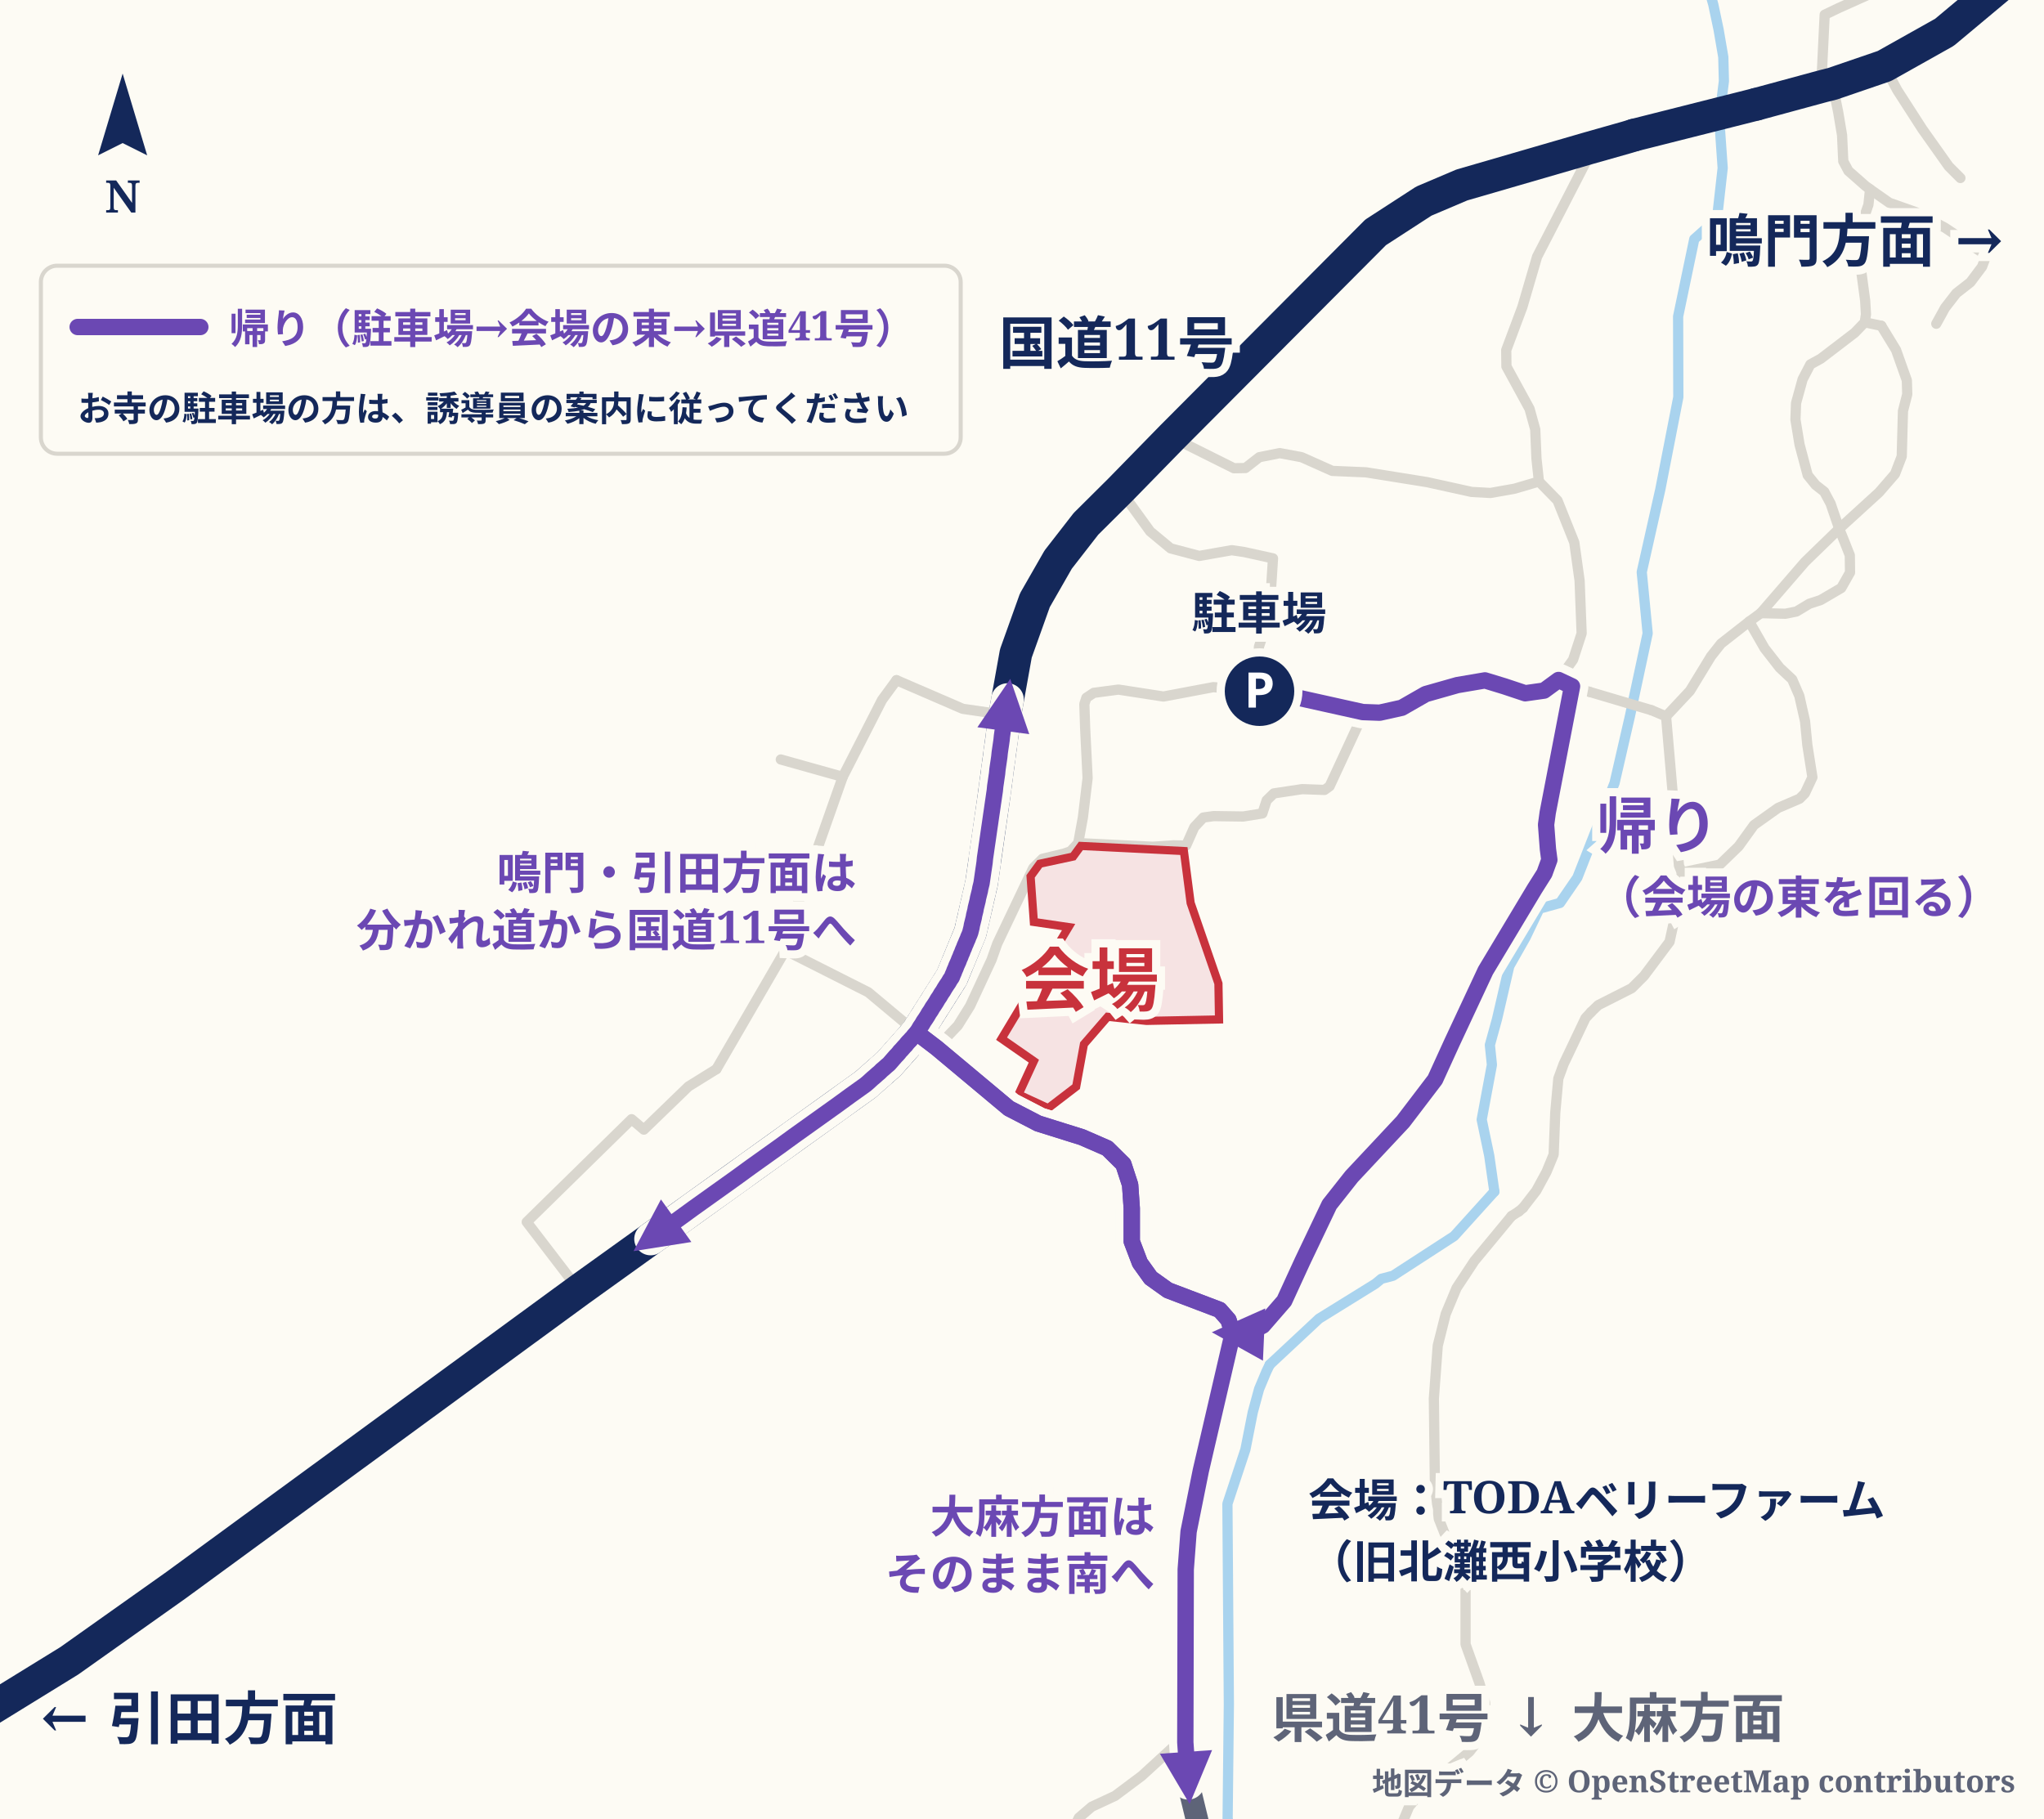
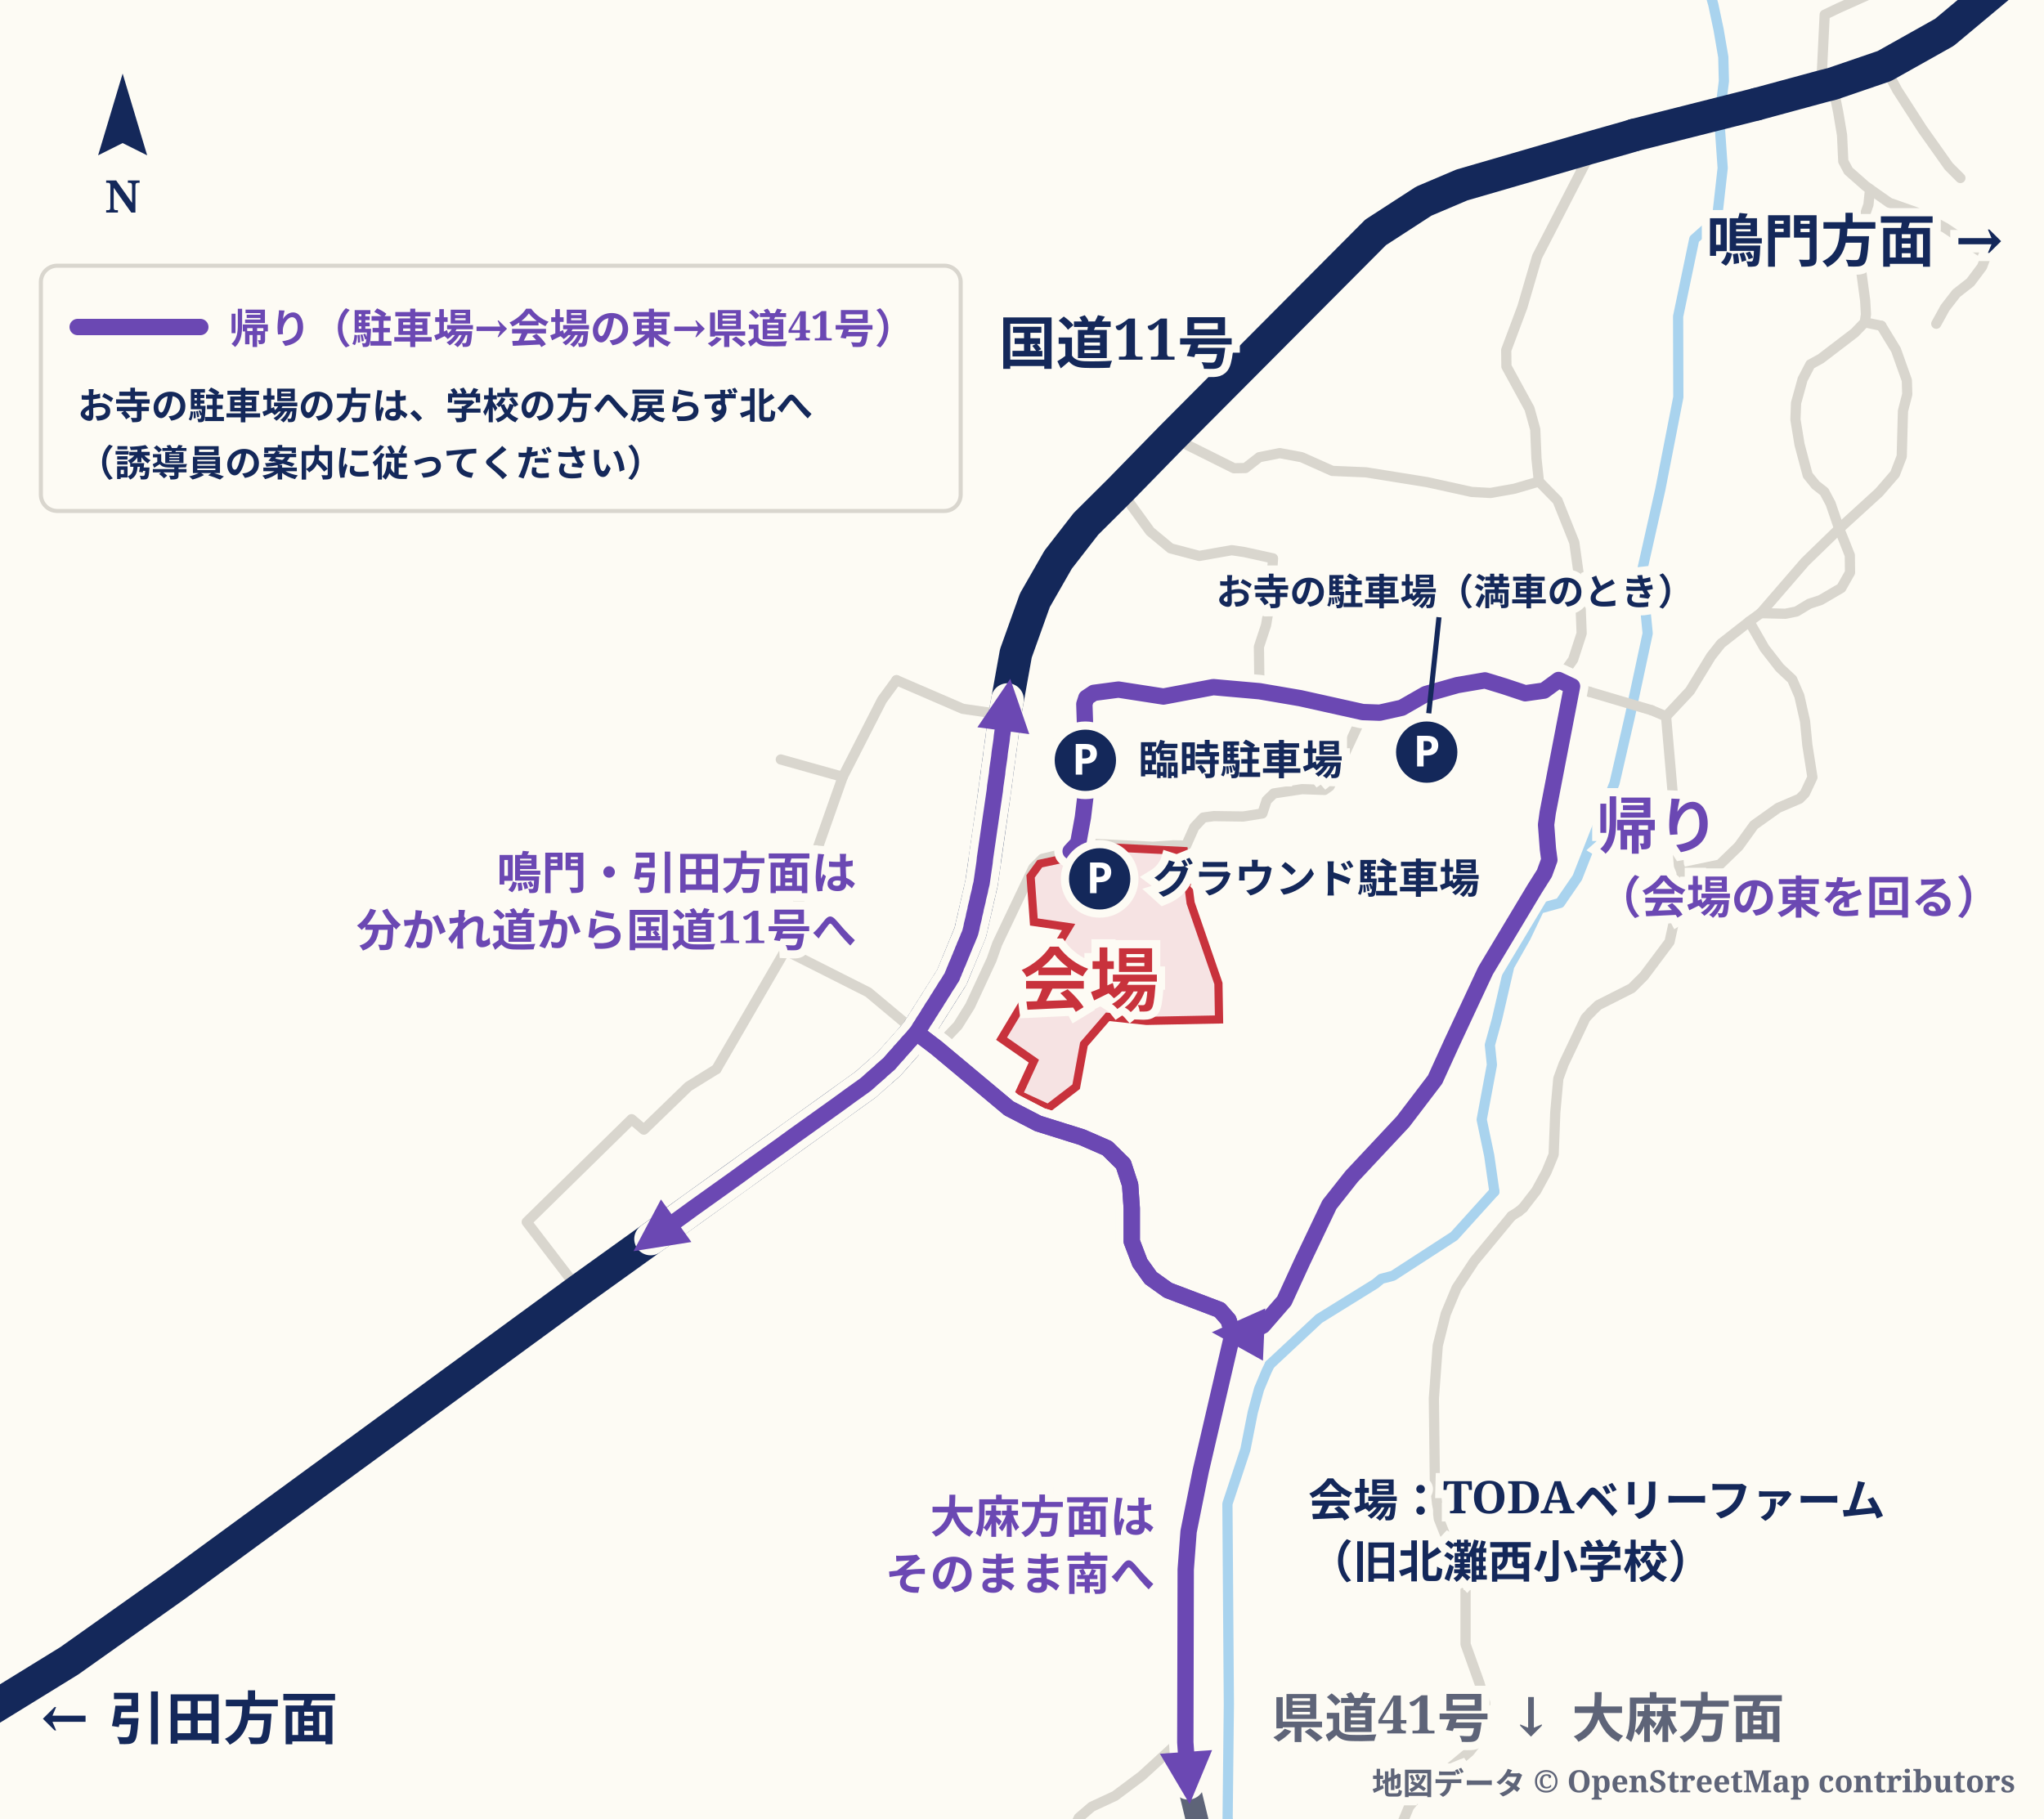
<svg xmlns="http://www.w3.org/2000/svg" viewBox="0 0 1000 890" role="img" aria-labelledby="t d">
  <rect width="1000" height="890" fill="#FDFBF4" />
  <defs>
    <marker id="ahr" viewBox="0 0 10 10" refX="5" refY="5" markerWidth="3" markerHeight="3" orient="auto">
      <path d="M0,0 L10,5 L0,10Z" fill="#C8323C" />
    </marker>
    <marker id="ah" viewBox="0 0 10 10" refX="6" refY="5" markerWidth="3.2" markerHeight="3.2" orient="auto">
      <path d="M0,0 L10,5 L0,10Z" fill="#6B48B3" />
    </marker>
  </defs>
  <g fill="none" stroke-linecap="round" stroke-linejoin="round">
    <path d="M26.6,2291.3 L22.6,2264.9 L26.1,2249.5 L32.2,2231.3 L39.6,2218.4 L55.9,2199.3 L68.2,2183.9 L75.9,2172.2 L85.4,2148.0 L91.7,2142.8 L90.9,2137.3 L77.6,2111.0 L76.6,2101.8 L73.9,2096.4 L68.8,2091.7 L55.1,2067.1 L46.7,2052.5 L40.6,2029.5 L41.8,2012.6 L46.5,1997.5 L55.9,1983.7 L65.8,1975.5 L79.0,1966.6 L91.8,1964.9 L100.9,1967.5 L131.5,1966.4 L139.1,1964.6 L149.6,1963.9 L164.4,1957.9 L171.3,1951.3 L186.9,1943.4 L203.3,1932.5 L213.4,1921.6 L217.4,1910.3 L215.6,1907.6 L216.8,1902.6 L215.8,1891.6 L219.6,1880.3 L226.2,1859.9 L228.6,1849.9 L231.7,1839.9 L236.8,1831.3 L251.4,1809.7 L280.6,1786.3 L288.9,1776.8 L304.3,1773.0 L310.9,1769.2 L316.5,1765.5 L314.5,1755.8 L336.2,1731.2 L348.5,1721.5 L351.2,1719.7 L353.9,1714.8 L358.2,1711.5 L364.7,1704.6 L364.9,1700.6 L363.1,1695.4 L358.9,1692.1 L350.7,1691.4 L348.4,1687.9 L350.3,1679.2 L362.5,1661.6 L373.1,1639.7 L387.1,1622.2 L395.4,1613.9 L401.7,1609.5 L410.4,1605.1 L421.6,1601.2 L436.1,1598.3 L441.4,1595.9 L454.5,1592.0 L466.7,1583.9 L473.4,1577.9 L481.1,1566.7 L482.6,1562.3 L488.4,1550.1 L494.2,1530.6 L495.6,1522.9 L495.2,1510.1 L490.4,1477.5 L488.9,1457.5 L475.6,1416.9 L467.5,1386.9 L466.2,1359.2 L474.7,1333.1 L485.1,1310.0 L497.2,1283.9 L520.2,1248.0 L541.5,1216.4 L558.0,1197.2 L582.6,1179.4 L596.9,1170.2 L617.2,1151.7 L623.5,1142.9 L625.9,1138.5 L628.9,1129.8 L625.0,1115.0 L632.1,1087.0 L630.7,1063.5 L620.1,1022.6 L615.3,996.4 L607.0,971.3 L607.0,953.8 L609.7,932.1 L600.6,889.7 L601.2,833.9 L600.5,735.8 L609.3,709.2 L612.9,691.0 L616.0,679.6 L619.6,671.0 L621.2,667.7" stroke="#A9D3EE" stroke-width="5" />
    <path d="M621.2,667.7 L645.3,645.2 L672.9,628.1 L675.8,625.7 L681.5,624.2 L711.4,604.8 L731.1,583.0" stroke="#A9D3EE" stroke-width="5" />
    <path d="M731.1,583.0 L728.6,565.5 L724.9,547.8 L729.9,521.0 L728.9,511.3 L732.4,498.6 L738.4,472.7 L746.4,458.6 L753.1,444.6 L763.2,441.8 L771.7,429.4 L789.9,383.1 L797.4,350.5 L806.1,309.9 L803.2,279.9 L812.3,239.4 L821.1,194.3 L821.0,154.8 L828.9,117.0 L840.0,107.1 L842.8,82.2 L841.1,58.0 L843.4,39.7 L843.1,27.9 L840.8,14.5 L838.2,2.2 L829.7,-27.9" stroke="#A9D3EE" stroke-width="5" />
    <path d="M896.5,41.0 L899.3,54.8 L901.2,66.1 L901.8,78.9 L904.3,83.6 L912.7,91.0 L914.9,92.6 L924.3,99.2 L937.3,103.8 L951.5,111.4 L971.8,124.9 L969.7,130.5 L964.0,138.1 L957.1,143.5 L951.6,150.6 L947.3,158.4" stroke="#D9D6CE" stroke-width="5" />
    <path d="M616.2,338.2 L636.1,341.6 L666.7,348.4 L675.0,348.7 L685.8,346.3 L697.5,339.6 L713.0,335.2 L726.5,332.9 L736.0,335.8 L746.2,339.2 L755.4,337.9 L762.5,332.7" stroke="#D9D6CE" stroke-width="5" />
    <path d="M752.9,235.6 L741.0,239.1 L729.2,241.2 L720.0,240.7 L698.2,235.9 L668.3,231.1 L651.8,230.4 L636.8,223.7 L626.1,221.7 L616.1,223.7 L609.3,229.0 L603.7,229.1 L573.2,213.9" stroke="#D9D6CE" stroke-width="5" />
    <path d="M616.2,338.2 L615.9,316.5 L619.4,305.9 L621.5,293.4 L622.8,273.2 L608.7,270.1 L602.6,269.2 L586.7,272.0 L572.7,268.3 L562.7,260.0 L548.0,239.7" stroke="#D9D6CE" stroke-width="5" />
    <path d="M815.1,350.5 L808.0,347.5" stroke="#D9D6CE" stroke-width="5" />
    <path d="M283.9,1230.6 L270.9,1233.2" stroke="#D9D6CE" stroke-width="5" />
    <path d="M777.6,338.5 L769.1,335.8" stroke="#D9D6CE" stroke-width="5" />
    <path d="M899.8,258.7 L883.1,274.9 L861.4,300.0" stroke="#D9D6CE" stroke-width="5" />
    <path d="M491.6,349.8 L471.0,346.8 L438.6,332.8" stroke="#D9D6CE" stroke-width="5" />
    <path d="M808.0,347.5 L777.6,338.5" stroke="#D9D6CE" stroke-width="5" />
    <path d="M616.2,338.2 L593.6,336.2 L569.2,340.8 L547.2,337.4 L535.1,339.0 L531.5,341.4 L530.5,344.5 L530.9,356.4 L531.4,366.5 L532.1,380.7 L529.8,399.9 L527.5,412.5 L523.8,416.5 L520.7,417.6 L510.0,420.2 L505.5,424.7 L501.8,432.5 L487.9,461.7 L485.1,469.6 L474.6,492.2 L468.6,501.8 L458.2,512.7" stroke="#D9D6CE" stroke-width="5" />
    <path d="M270.9,1233.2 L254.9,1244.3 L250.5,1248.5 L221.3,1281.3" stroke="#D9D6CE" stroke-width="5" />
    <path d="M438.6,332.8 L431.5,342.5 L412.3,380.1" stroke="#D9D6CE" stroke-width="5" />
    <path d="M384.2,465.0 L424.8,485.5 L448.5,505.3" stroke="#D9D6CE" stroke-width="5" />
    <path d="M382.0,371.6 L412.3,380.1 L390.1,443.1 L384.2,465.0" stroke="#D9D6CE" stroke-width="5" />
    <path d="M384.2,465.0 L350.5,523.1" stroke="#D9D6CE" stroke-width="5" />
    <path d="M579.9,852.5 L574.2,854.6 L558.6,868.9 L545.5,878.7 L534.1,884.0 L527.8,889.4 L525.4,894.5 L522.8,903.2 L507.3,950.8 L501.3,958.1 L490.8,965.5 L486.4,969.8 L473.5,990.5 L462.9,1000.1 L457.4,1007.7 L445.5,1040.1 L442.9,1049.3 L443.4,1087.8 L442.5,1092.9 L441.5,1096.1 L438.3,1099.7 L425.6,1106.9 L420.6,1111.5 L411.2,1123.7 L403.2,1133.9 L396.0,1138.2 L389.7,1141.1 L369.1,1165.7 L347.3,1180.6 L336.8,1189.1 L330.1,1200.7 L320.2,1209.9 L299.0,1223.5 L283.9,1230.6" stroke="#D9D6CE" stroke-width="5" />
    <path d="M1306.7,-297.8 L1328.7,-272.4 L1349.6,-292.9 L1353.1,-296.2 L1359.8,-296.6 L1362.9,-293.9 L1362.6,-286.5 L1358.2,-274.8 L1358.9,-269.8 L1362.1,-266.1 L1365.4,-266.6 L1373.7,-273.3 L1385.3,-277.8 L1398.4,-275.7 L1404.8,-272.6 L1397.8,-261.0 L1397.6,-256.9 L1400.2,-254.5 L1408.4,-252.6 L1409.4,-249.5 L1405.7,-239.7 L1407.6,-234.3 L1412.9,-226.6 L1409.6,-209.5 L1405.7,-198.3 L1405.2,-192.9 L1410.4,-190.9 L1420.2,-198.8 L1436.2,-210.1 L1447.4,-213.4 L1462.4,-214.4" stroke="#D9D6CE" stroke-width="5" />
    <path d="M739.5,595.0 L721.3,617.0 L712.6,630.2 L707.3,642.9 L703.4,658.4 L701.5,684.2 L702.0,726.1 L703.9,743.1 L706.8,750.4 L715.1,763.5 L717.0,767.9 L717.0,804.5 L723.8,823.5 L726.6,833.1 L726.2,844.4 L724.2,850.3 L718.9,857.1 L696.1,876.0 L689.4,883.9 L686.0,892.1 L684.1,900.9 L684.1,923.3 L689.9,960.8 L690.9,976.3 L690.9,1032.4 L640.4,1034.3 L642.9,1082.5 L645.3,1104.9 L649.6,1127.8 L648.7,1142.4 L646.8,1147.9 L643.4,1153.2 L633.7,1162.9 L611.6,1171.9 L603.2,1178.7 L596.9,1186.3 L593.2,1187.8 L589.4,1187.5" stroke="#D9D6CE" stroke-width="5" />
    <path d="M-353.1,1267.9 L-361.4,1260.2 L-371.3,1254.5 L-383.9,1250.8 L-401.0,1246.4 L-410.8,1247.6 L-418.9,1252.6 L-423.8,1261.7 L-425.4,1270.0 L-424.7,1281.5 L-419.2,1335.8 L-418.4,1351.8 L-421.3,1360.7 L-425.9,1365.7 L-436.9,1371.7 L-468.5,1382.9 L-475.9,1390.2 L-480.0,1396.9 L-480.6,1405.6 L-479.0,1413.2 L-473.4,1420.4 L-466.7,1429.5 L-464.1,1439.3 L-464.0,1449.3 L-466.7,1460.8 L-467.4,1471.5 L-462.5,1486.0 L-455.0,1493.9 L-444.9,1499.9 L-433.3,1502.3 L-419.0,1501.1 L-405.7,1501.0 L-396.2,1503.4 L-384.2,1511.5 L-367.7,1531.4 L-359.0,1550.2 L-357.9,1561.4 L-359.2,1569.6 L-366.4,1581.3 L-375.1,1587.6 L-383.4,1590.3 L-394.4,1590.2 L-405.6,1590.8 L-412.9,1595.3 L-415.3,1600.8 L-415.3,1606.5 L-412.3,1612.4 L-402.2,1617.6 L-404.6,1624.3 L-406.8,1638.0 L-427.6,1705.9 L-432.5,1722.1 L-437.3,1734.2 L-451.4,1756.1 L-455.2,1767.4 L-456.0,1777.4 L-451.9,1795.4 L-451.8,1804.3 L-453.7,1813.9 L-455.7,1824.2 L-455.8,1837.2" stroke="#D9D6CE" stroke-width="5" />
    <path d="M350.5,523.1 L336.8,531.6 L315.0,552.7 L309.0,547.6 L257.7,597.9 L283.3,631.3" stroke="#D9D6CE" stroke-width="5" />
    <path d="M628.3,636.5 L617.8,648.6 L609.9,652.6 L603.1,652.3" stroke="#D9D6CE" stroke-width="5" />
    <path d="M757.3,415.4 L758.0,420.7 L755.6,427.3 L750.8,434.9 L726.8,474.9 L710.4,510.0" stroke="#D9D6CE" stroke-width="5" />
    <path d="M769.1,335.8 L757.2,397.6 L756.4,403.5 L757.3,415.4" stroke="#D9D6CE" stroke-width="5" />
    <path d="M861.4,300.0 L873.5,300.3 L878.9,299.2 L885.2,295.4 L890.7,293.6 L900.8,287.7 L905.1,280.1 L905.0,271.7 L902.4,265.1 L899.8,258.7" stroke="#D9D6CE" stroke-width="5" />
    <path d="M752.9,235.6 L762.0,244.9 L770.2,265.4 L772.8,284.1 L773.8,309.9 L769.6,322.8 L762.5,332.7 L769.1,335.8" stroke="#D9D6CE" stroke-width="5" />
    <path d="M-389.9,982.8 L-387.4,1003.2 L-376.8,1051.5 L-366.7,1074.8 L-354.5,1091.3 L-343.5,1102.0 L-332.0,1106.0 L-321.6,1105.5 L-313.1,1102.6 L-302.4,1095.1 L-292.2,1093.8 L-282.8,1098.0 L-277.7,1106.7 L-279.6,1116.7 L-288.3,1124.2 L-296.7,1125.4 L-305.4,1123.7 L-313.1,1125.5 L-320.0,1133.4 L-320.9,1140.7 L-317.7,1148.1 L-309.6,1152.3 L-300.7,1152.1 L-285.2,1147.2 L-261.0,1135.7 L-242.7,1121.0 L-234.7,1117.2 L-224.5,1117.1 L-215.9,1120.5 L-209.6,1127.5 L-205.5,1138.9 L-197.6,1165.2 L-190.7,1172.4 L-181.5,1175.1 L-172.3,1175.1 L-163.3,1170.9 L-154.8,1167.9 L-144.9,1169.0 L-137.1,1174.7 L-133.3,1185.8 L-136.0,1195.2 L-142.5,1201.9 L-153.4,1205.7 L-165.8,1207.0 L-182.9,1205.3 L-201.1,1201.2 L-219.1,1195.6 L-228.1,1197.7 L-234.9,1204.6 L-236.8,1213.1 L-236.7,1225.5 L-242.8,1236.1 L-249.2,1241.4 L-263.1,1246.8 L-272.5,1252.0 L-280.1,1260.4 L-297.3,1282.1 L-308.6,1296.0 L-315.5,1299.7 L-323.1,1300.4 L-329.3,1298.3 L-335.8,1293.3 L-353.1,1267.9" stroke="#D9D6CE" stroke-width="5" />
    <path d="M920.4,159.4 L927.6,171.2 L932.9,186.1 L933.1,192.9 L931.0,201.1 L930.4,223.3 L927.1,231.9 L919.3,240.9 L899.8,258.7" stroke="#D9D6CE" stroke-width="5" />
    <path d="M778.4,495.2 L775.7,498.1 L765.0,520.6 L762.4,527.7 L760.9,544.3 L760.1,564.9 L756.6,573.4 L751.6,582.6 L745.1,591.0" stroke="#D9D6CE" stroke-width="5" />
    <path d="M815.1,350.5 L821.4,423.5 L822.8,426.9 L820.6,443.5 L816.8,460.8 L804.3,477.5 L798.3,483.5 L781.9,491.8 L778.4,495.2" stroke="#D9D6CE" stroke-width="5" />
    <path d="M710.4,510.0 L702.1,528.2 L686.4,548.8 L661.3,575.6 L650.4,589.4 L637.2,617.1 L628.3,636.5" stroke="#D9D6CE" stroke-width="5" />
    <path d="M861.4,300.0 L855.8,304.1 L842.0,314.9 L837.1,321.1 L826.8,338.0 L815.1,350.5" stroke="#D9D6CE" stroke-width="5" />
    <path d="M777.2,72.5 L775.8,79.4 L752.0,125.6 L744.8,150.2 L736.9,171.3 L737.0,179.3 L748.3,200.0 L751.1,210.1 L751.7,224.4 L752.9,235.6" stroke="#D9D6CE" stroke-width="5" />
    <path d="M1053.4,-86.2 L1042.3,-80.4 L1023.6,-65.3 L1006.2,-51.8 L988.6,-38.9 L952.4,-15.1 L940.5,-8.4 L923.5,-4.5 L914.3,-2.7 L899.6,3.9 L892.7,7.2 L891.3,36.0 L892.1,42.1" stroke="#D9D6CE" stroke-width="5" />
    <path d="M914.9,92.6 L914.1,100.2 L912.1,105.9 L909.9,114.0 L909.6,125.4 L912.5,147.0 L912.9,153.8 L912.3,157.7 L907.4,162.8 L890.8,175.5 L885.7,178.3 L881.9,185.6 L878.7,197.2 L878.4,205.3 L880.4,217.5 L884.4,232.5 L888.3,237.3 L892.5,240.6 L895.6,246.4 L899.8,258.7" stroke="#D9D6CE" stroke-width="5" />
    <path d="M921.9,32.3 L928.2,44.1 L940.5,63.2 L953.4,81.4 L959.1,87.1" stroke="#D9D6CE" stroke-width="5" />
    <path d="M586.2,1139.6 L579.5,1148.4 L569.9,1176.1 L562.9,1186.3 L552.5,1194.4 L533.3,1206.6 L526.7,1214.3 L514.0,1234.6 L501.5,1253.6 L494.2,1267.6 L472.4,1310.3 L459.1,1342.3 L448.4,1365.7 L446.7,1375.2 L447.1,1385.7 L450.5,1396.8 L454.5,1409.2" stroke="#D9D6CE" stroke-width="5" />
    <path d="M527.5,412.5 L564.0,414.3 L574.1,413.6 L580.3,413.7 L584.3,404.7 L588.7,400.0 L593.8,399.3 L608.2,399.5 L617.6,398.0 L619.7,391.6 L623.2,388.2 L637.1,386.1 L648.0,386.5 L650.5,384.7 L665.8,351.7 L666.7,348.4" stroke="#D9D6CE" stroke-width="5" />
    <path d="M855.8,304.1 L863.3,317.2 L870.7,326.7 L876.8,332.4 L880.3,340.5 L883.1,352.9 L884.2,364.4 L886.7,380.3 L883.0,388.2 L880.4,390.8 L869.9,395.3 L858.1,403.7 L850.6,414.1 L841.4,423.0 L822.8,426.9" stroke="#D9D6CE" stroke-width="5" />
    <path d="M912.3,157.7 L920.4,159.4" stroke="#D9D6CE" stroke-width="5" />
    <path d="M743.1,592.7 L739.5,595.0" stroke="#D9D6CE" stroke-width="5" />
    <path d="M745.1,591.0 L743.1,592.7" stroke="#D9D6CE" stroke-width="5" />
    <path d="M590.1,1183.4 L590.6,1173.3 L588.8,1162.1" stroke="#5E6478" stroke-width="11" />
    <path d="M382.9,1597.7 L438.0,1560.9 L449.0,1551.0 L457.1,1540.2 L463.1,1529.0 L465.9,1515.8 L469.3,1485.1 L470.3,1464.5 L469.7,1451.2 L466.7,1439.6 L454.5,1409.2 L453.6,1398.4 L455.0,1391.0 L457.5,1385.7 L461.0,1381.0" stroke="#5E6478" stroke-width="11" />
    <path d="M483.2,1361.2 L487.1,1356.5 L490.6,1349.8 L492.5,1342.3 L497.1,1317.4 L498.6,1311.7 L501.7,1305.9 L533.9,1251.7 L542.7,1237.7 L550.0,1227.2 L558.5,1219.0 L577.7,1203.9 L581.7,1200.7 L584.9,1197.0 L587.3,1192.3 L589.4,1187.5 L590.1,1183.4" stroke="#5E6478" stroke-width="11" />
    <path d="M60.3,2180.9 L75.5,2156.5 L80.0,2147.1 L81.0,2143.1 L81.3,2138.1 L80.4,2132.7 L78.7,2127.8 L53.7,2078.1 L42.1,2053.0 L38.5,2039.0 L36.2,2023.8 L35.5,2013.3 L36.4,2003.2 L38.6,1997.6 L41.5,1992.3 L54.2,1978.0 L69.2,1966.0 L91.4,1957.0 L146.5,1946.8 L153.0,1943.2 L159.2,1937.5 L184.5,1910.0 L188.6,1901.9 L193.6,1888.9 L221.3,1828.4 L223.9,1824.8 L309.9,1746.6 L319.9,1733.5 L336.5,1696.8 L363.5,1625.6 L371.7,1609.7 L382.9,1597.7" stroke="#5E6478" stroke-width="11" />
    <path d="M461.0,1381.0 L483.2,1361.2" stroke="#5E6478" stroke-width="11" />
    <path d="M588.8,1162.1 L586.2,1139.6 L587.4,1129.4 L597.5,1085.0 L600.0,1046.8 L598.7,954.6 L595.2,929.9 L581.3,872.5 L579.9,852.5 L580.1,767.9 L581.5,749.4 L587.5,719.5 L603.1,652.3 L601.0,645.8 L596.7,640.9 L571.4,631.3 L563.0,625.3 L557.7,617.9 L553.7,607.4 L553.7,591.2 L552.9,579.7 L549.6,569.6 L541.7,561.8 L529.3,556.4 L507.9,549.7 L493.6,542.3 L458.2,512.7 L448.5,505.3" stroke="#5E6478" stroke-width="11" />
    <path d="M859.3,51.0 L799.5,66.1" stroke="#14285A" stroke-width="16" />
    <path d="M799.5,66.1 L795.9,67.2 L777.2,72.5 L715.2,90.5 L696.6,98.4 L673.0,113.7 L573.2,213.9 L548.0,239.7 L531.3,256.3 L517.7,273.8 L506.3,293.7 L497.0,319.7 L491.6,349.8 L486.1,390.9 L480.2,432.2 L474.7,456.2 L465.7,478.1 L448.5,505.3 L434.9,520.6 L423.3,530.8 L283.3,631.3 L86.1,775.6 L33.9,812.6 L-15.6,843.1 L-107.5,898.1 L-141.4,915.0 L-188.8,934.4 L-236.8,950.5 L-292.2,966.9 L-328.5,975.6 L-368.7,981.9 L-389.9,982.8 L-438.6,983.4 L-488.2,981.7 L-533.8,979.2 L-564.1,979.8 L-589.3,983.2 L-617.7,990.3 L-645.1,1001.2 L-692.9,1027.6 L-728.7,1046.9 L-760.4,1059.4 L-789.4,1066.3 L-814.2,1068.7 L-868.4,1068.3 L-940.4,1067.5 L-968.8,1070.6 L-993.9,1074.6 L-1029.5,1081.0" stroke="#14285A" stroke-width="16" />
    <path d="M4807.9,-400.3 L4802.4,-405.8 L4785.6,-427.2 L4769.6,-450.6 L4734.4,-503.7 L4722.2,-520.7 L4703.8,-539.5 L4687.4,-549.6 L4669.1,-558.8 L4648.6,-564.1 L4628.2,-565.9 L4606.9,-565.1 L4476.6,-548.9 L4450.6,-546.7 L4430.4,-547.1 L4407.5,-547.7 L4384.7,-549.9 L4151.3,-575.1 L4130.6,-579.0 L4110.3,-585.3 L4071.0,-605.5 L4051.9,-612.1 L4036.0,-614.4 L4012.0,-613.7 L3978.5,-610.2 L3954.7,-604.3 L3935.0,-596.3 L3872.6,-564.2 L3846.6,-552.7 L3810.0,-540.5 L3660.7,-499.0 L3604.9,-485.7 L3565.3,-481.4 L3522.5,-477.9 L3490.1,-475.7 L3468.9,-476.5 L3448.7,-478.5 L3429.2,-483.4 L3363.0,-501.9 L3341.7,-506.9 L3320.6,-509.1 L3293.3,-509.4 L3234.8,-509.0 L3208.0,-510.3 L3188.1,-512.0 L3170.9,-514.7 L3151.2,-517.9 L3074.5,-538.0 L3057.1,-540.6 L3041.8,-542.4 L2996.3,-544.5 L2991.3,-544.7 L2947.7,-544.6 L2908.5,-543.3 L2887.8,-544.7 L2873.2,-545.7 L2867.5,-546.6 L2800.4,-557.4 L2763.2,-561.5 L2733.6,-561.9 L2709.3,-559.9 L2684.4,-556.5 L2632.8,-546.2 L2598.3,-540.8 L2581.6,-539.5 L2563.2,-539.3 L2539.1,-539.6 L2504.0,-541.2 L2456.8,-542.0 L2402.3,-537.5 L2334.0,-532.8 L2238.1,-531.1 L2205.4,-528.2 L2157.8,-518.6 L2090.3,-496.9 L2018.6,-475.8 L1944.2,-458.6 L1879.8,-447.2 L1797.6,-438.7 L1672.5,-429.0 L1620.4,-423.7 L1562.8,-415.6 L1506.1,-403.1 L1461.4,-390.0 L1417.1,-370.3 L1367.6,-342.1 L1306.7,-297.8 L1236.5,-240.7 L1197.9,-208.2 L1077.9,-107.0 L1053.4,-86.2 L1031.4,-62.0 L978.7,-7.1 L951.3,15.8 L921.9,32.3 L896.5,41.0 L892.1,42.1 L859.3,51.0" stroke="#14285A" stroke-width="16" />
  </g>
  <path d="M512.8,542.2 L526.5,531.7 L530.3,510.9 L541.9,497.5 L560.9,499.5 L596.4,498.8 L596.1,481.2 L582.5,441.8 L579.2,416.4 L528.8,413.9 L525.0,419.1 L508.7,422.6 L504.2,428.8 L505.8,451.1 L522.8,453.6 L490.0,508.2 L505.8,519.2 L498.3,535.5 L512.8,542.2Z" fill="#F6E3E3" stroke="#C8323C" stroke-width="4" />
-   <path d="M616.2,338.2 L636.1,341.6 L666.7,348.4 L675.0,348.7 L685.8,346.3 L697.5,339.6 L713.0,335.2 L726.5,332.9 L736.0,335.8 L746.2,339.2 L755.4,337.9 L762.5,332.7 L769.1,335.8 L757.2,397.6 L756.4,403.5 L757.3,415.4 L757.3,415.4 L758.0,420.7 L755.6,427.3 L750.8,434.9 L726.8,474.9 L710.4,510.0 L710.4,510.0 L702.1,528.2 L686.4,548.8 L661.3,575.6 L650.4,589.4 L637.2,617.1 L628.3,636.5 L628.3,636.5 L617.8,648.6 L609.9,652.6 L603.1,652.3" fill="none" stroke="#FDFBF4" stroke-width="16" stroke-linecap="round" stroke-linejoin="round" />
+   <path d="M523.8,416.5 L527.5,412.5 L529.8,399.9 L532.1,380.7 L531.4,366.5 L530.9,356.4 L530.5,344.5 L531.5,341.4 L535.1,339.0 L547.2,337.4 L569.2,340.8 L593.6,336.2 L616.2,338.2 L636.1,341.6 L666.7,348.4 L675.0,348.7 L685.8,346.3 L697.5,339.6 L713.0,335.2 L726.5,332.9 L736.0,335.8 L746.2,339.2 L755.4,337.9 L762.5,332.7 L769.1,335.8 L757.2,397.6 L756.4,403.5 L757.3,415.4 L757.3,415.4 L758.0,420.7 L755.6,427.3 L750.8,434.9 L726.8,474.9 L710.4,510.0 L710.4,510.0 L702.1,528.2 L686.4,548.8 L661.3,575.6 L650.4,589.4 L637.2,617.1 L628.3,636.5 L628.3,636.5 L617.8,648.6 L609.9,652.6 L603.1,652.3" fill="none" stroke="#FDFBF4" stroke-width="16" stroke-linecap="round" stroke-linejoin="round" />
  <path d="M603.1,652.3 L587.5,719.5 L581.5,749.4 L580.1,767.9 L579.9,852.5 L581.3,872.5" fill="none" stroke="#FDFBF4" stroke-width="16" stroke-linecap="round" stroke-linejoin="round" />
  <path d="M603.1,652.3 L601.0,645.8 L596.7,640.9 L571.4,631.3 L563.0,625.3 L557.7,617.9 L553.7,607.4 L553.7,591.2 L552.9,579.7 L549.6,569.6 L541.7,561.8 L529.3,556.4 L507.9,549.7 L493.6,542.3 L458.2,512.7 L448.5,505.3 L447.8,506.0 L447.1,506.8 L446.5,507.6 L445.8,508.3 L445.1,509.1 L444.4,509.8 L443.7,510.6 L443.1,511.4 L442.4,512.1 L441.7,512.9 L441.0,513.7 L440.3,514.4 L439.7,515.2 L439.0,516.0 L438.3,516.7 L437.6,517.5 L436.9,518.3 L436.3,519.0 L435.6,519.8 L434.9,520.6 L433.7,521.6 L432.6,522.6 L431.4,523.6 L430.3,524.7 L429.1,525.7 L428.0,526.7 L426.8,527.7 L425.6,528.8 L424.5,529.8 L423.3,530.8 L416.3,535.8 L409.3,540.9 L402.3,545.9 L395.3,550.9 L388.3,555.9 L381.3,561.0 L374.3,566.0 L367.3,571.0 L360.3,576.1 L353.3,581.1 L346.3,586.1 L339.3,591.1 L332.3,596.2 L325.3,601.2 L318.3,606.2" fill="none" stroke="#FDFBF4" stroke-width="16" stroke-linecap="round" stroke-linejoin="round" />
  <path d="M603.1,652.3 L601.0,645.8 L596.7,640.9 L571.4,631.3 L563.0,625.3 L557.7,617.9 L553.7,607.4 L553.7,591.2 L552.9,579.7 L549.6,569.6 L541.7,561.8 L529.3,556.4 L507.9,549.7 L493.6,542.3 L458.2,512.7 L448.5,505.3 L449.4,503.9 L450.2,502.5 L451.1,501.2 L451.9,499.8 L452.8,498.5 L453.7,497.1 L454.5,495.7 L455.4,494.4 L456.2,493.0 L457.1,491.7 L458.0,490.3 L458.8,488.9 L459.7,487.6 L460.5,486.2 L461.4,484.9 L462.2,483.5 L463.1,482.1 L464.0,480.8 L464.8,479.4 L465.7,478.1 L466.1,477.0 L466.6,475.9 L467.0,474.8 L467.5,473.7 L467.9,472.6 L468.4,471.5 L468.9,470.4 L469.3,469.3 L469.8,468.2 L470.2,467.1 L470.7,466.0 L471.1,464.9 L471.6,463.8 L472.0,462.7 L472.5,461.6 L472.9,460.6 L473.4,459.5 L473.8,458.4 L474.3,457.3 L474.7,456.2 L475.0,455.0 L475.3,453.8 L475.5,452.6 L475.8,451.4 L476.1,450.2 L476.4,449.0 L476.6,447.8 L476.9,446.6 L477.2,445.4 L477.4,444.2 L477.7,443.0 L478.0,441.8 L478.3,440.6 L478.5,439.4 L478.8,438.2 L479.1,437.0 L479.4,435.8 L479.6,434.6 L479.9,433.4 L480.2,432.2 L480.5,430.2 L480.8,428.1 L481.1,426.0 L481.4,424.0 L481.7,421.9 L481.9,419.8 L482.2,417.8 L482.5,415.7 L482.8,413.6 L483.1,411.6 L483.4,409.5 L483.7,407.4 L484.0,405.3 L484.3,403.3 L484.6,401.2 L484.9,399.1 L485.2,397.1 L485.5,395.0 L485.8,392.9 L486.1,390.9 L486.4,388.8 L486.7,386.8 L486.9,384.7 L487.2,382.7 L487.5,380.6 L487.8,378.6 L488.0,376.5 L488.3,374.4 L488.6,372.4 L488.9,370.3 L489.1,368.3 L489.4,366.2 L489.7,364.2 L490.0,362.1 L490.2,360.1 L490.5,358.0 L490.8,356.0 L491.1,353.9 L491.3,351.8 L491.6,349.8 L491.9,348.3 L492.1,346.8 L492.4,345.3 L492.7,343.8 L492.9,342.3" fill="none" stroke="#FDFBF4" stroke-width="16" stroke-linecap="round" stroke-linejoin="round" />
-   <path d="M616.2,338.2 L636.1,341.6 L666.7,348.4 L675.0,348.7 L685.8,346.3 L697.5,339.6 L713.0,335.2 L726.5,332.9 L736.0,335.8 L746.2,339.2 L755.4,337.9 L762.5,332.7 L769.1,335.8 L757.2,397.6 L756.4,403.5 L757.3,415.4 L757.3,415.4 L758.0,420.7 L755.6,427.3 L750.8,434.9 L726.8,474.9 L710.4,510.0 L710.4,510.0 L702.1,528.2 L686.4,548.8 L661.3,575.6 L650.4,589.4 L637.2,617.1 L628.3,636.5 L628.3,636.5 L617.8,648.6 L609.9,652.6 L603.1,652.3" fill="none" stroke="#6B48B3" stroke-width="8" stroke-linecap="round" stroke-linejoin="round" marker-end="url(#ah)" />
+   <path d="M523.8,416.5 L527.5,412.5 L529.8,399.9 L532.1,380.7 L531.4,366.5 L530.9,356.4 L530.5,344.5 L531.5,341.4 L535.1,339.0 L547.2,337.4 L569.2,340.8 L593.6,336.2 L616.2,338.2 L636.1,341.6 L666.7,348.4 L675.0,348.7 L685.8,346.3 L697.5,339.6 L713.0,335.2 L726.5,332.9 L736.0,335.8 L746.2,339.2 L755.4,337.9 L762.5,332.7 L769.1,335.8 L757.2,397.6 L756.4,403.5 L757.3,415.4 L757.3,415.4 L758.0,420.7 L755.6,427.3 L750.8,434.9 L726.8,474.9 L710.4,510.0 L710.4,510.0 L702.1,528.2 L686.4,548.8 L661.3,575.6 L650.4,589.4 L637.2,617.1 L628.3,636.5 L628.3,636.5 L617.8,648.6 L609.9,652.6 L603.1,652.3" fill="none" stroke="#6B48B3" stroke-width="8" stroke-linecap="round" stroke-linejoin="round" marker-end="url(#ah)" />
  <path d="M603.1,652.3 L587.5,719.5 L581.5,749.4 L580.1,767.9 L579.9,852.5 L581.3,872.5" fill="none" stroke="#6B48B3" stroke-width="8" stroke-linecap="round" stroke-linejoin="round" marker-end="url(#ah)" />
  <path d="M603.1,652.3 L601.0,645.8 L596.7,640.9 L571.4,631.3 L563.0,625.3 L557.7,617.9 L553.7,607.4 L553.7,591.2 L552.9,579.7 L549.6,569.6 L541.7,561.8 L529.3,556.4 L507.9,549.7 L493.6,542.3 L458.2,512.7 L448.5,505.3 L447.8,506.0 L447.1,506.8 L446.5,507.6 L445.8,508.3 L445.1,509.1 L444.4,509.8 L443.7,510.6 L443.1,511.4 L442.4,512.1 L441.7,512.9 L441.0,513.7 L440.3,514.4 L439.7,515.2 L439.0,516.0 L438.3,516.7 L437.6,517.5 L436.9,518.3 L436.3,519.0 L435.6,519.8 L434.9,520.6 L433.7,521.6 L432.6,522.6 L431.4,523.6 L430.3,524.7 L429.1,525.7 L428.0,526.7 L426.8,527.7 L425.6,528.8 L424.5,529.8 L423.3,530.8 L416.3,535.8 L409.3,540.9 L402.3,545.9 L395.3,550.9 L388.3,555.9 L381.3,561.0 L374.3,566.0 L367.3,571.0 L360.3,576.1 L353.3,581.1 L346.3,586.1 L339.3,591.1 L332.3,596.2 L325.3,601.2 L318.3,606.2" fill="none" stroke="#6B48B3" stroke-width="8" stroke-linecap="round" stroke-linejoin="round" marker-end="url(#ah)" />
  <path d="M603.1,652.3 L601.0,645.8 L596.7,640.9 L571.4,631.3 L563.0,625.3 L557.7,617.9 L553.7,607.4 L553.7,591.2 L552.9,579.7 L549.6,569.6 L541.7,561.8 L529.3,556.4 L507.9,549.7 L493.6,542.3 L458.2,512.7 L448.5,505.3 L449.4,503.9 L450.2,502.5 L451.1,501.2 L451.9,499.8 L452.8,498.5 L453.7,497.1 L454.5,495.7 L455.4,494.4 L456.2,493.0 L457.1,491.7 L458.0,490.3 L458.8,488.9 L459.7,487.6 L460.5,486.2 L461.4,484.9 L462.2,483.5 L463.1,482.1 L464.0,480.8 L464.8,479.4 L465.7,478.1 L466.1,477.0 L466.6,475.9 L467.0,474.8 L467.5,473.7 L467.9,472.6 L468.4,471.5 L468.9,470.4 L469.3,469.3 L469.8,468.2 L470.2,467.1 L470.7,466.0 L471.1,464.9 L471.6,463.8 L472.0,462.7 L472.5,461.6 L472.9,460.6 L473.4,459.5 L473.8,458.4 L474.3,457.3 L474.7,456.2 L475.0,455.0 L475.3,453.8 L475.5,452.6 L475.8,451.4 L476.1,450.2 L476.4,449.0 L476.6,447.8 L476.9,446.6 L477.2,445.4 L477.4,444.2 L477.7,443.0 L478.0,441.8 L478.3,440.6 L478.5,439.4 L478.8,438.2 L479.1,437.0 L479.4,435.8 L479.6,434.6 L479.9,433.4 L480.2,432.2 L480.5,430.2 L480.8,428.1 L481.1,426.0 L481.4,424.0 L481.7,421.9 L481.9,419.8 L482.2,417.8 L482.5,415.7 L482.8,413.6 L483.1,411.6 L483.4,409.5 L483.7,407.4 L484.0,405.3 L484.3,403.3 L484.6,401.2 L484.9,399.1 L485.2,397.1 L485.5,395.0 L485.8,392.9 L486.1,390.9 L486.4,388.8 L486.7,386.8 L486.9,384.7 L487.2,382.7 L487.5,380.6 L487.8,378.6 L488.0,376.5 L488.3,374.4 L488.6,372.4 L488.9,370.3 L489.1,368.3 L489.4,366.2 L489.7,364.2 L490.0,362.1 L490.2,360.1 L490.5,358.0 L490.8,356.0 L491.1,353.9 L491.3,351.8 L491.6,349.8 L491.9,348.3 L492.1,346.8 L492.4,345.3 L492.7,343.8 L492.9,342.3" fill="none" stroke="#6B48B3" stroke-width="8" stroke-linecap="round" stroke-linejoin="round" marker-end="url(#ah)" />
-   <circle cx="616.2" cy="338.2" r="19" fill="#14285A" stroke="#FDFBF4" stroke-width="4" />
-   <text x="616.2" y="346.2" font-size="24" text-anchor="middle" fill="#fff" font-family="sans-serif" font-weight="700">P</text>
-   <text x="616" y="308" font-size="22" fill="#14285A" text-anchor="middle" font-family="Shippori Mincho, Hiragino Mincho ProN, Yu Mincho, serif" font-weight="700" stroke="#FDFBF4" stroke-width="8" paint-order="stroke">駐車場</text>
+   <circle cx="538.0" cy="430.0" r="17" fill="#14285A" stroke="#FDFBF4" stroke-width="4" />
+   <text x="538.0" y="437.0" font-size="21" text-anchor="middle" fill="#fff" font-family="sans-serif" font-weight="700">P</text>
+   <circle cx="531.0" cy="372.0" r="17" fill="#14285A" stroke="#FDFBF4" stroke-width="4" />
+   <text x="531.0" y="379.0" font-size="21" text-anchor="middle" fill="#fff" font-family="sans-serif" font-weight="700">P</text>
+   <circle cx="698.0" cy="368.0" r="17" fill="#14285A" stroke="#FDFBF4" stroke-width="4" />
+   <text x="698.0" y="375.0" font-size="21" text-anchor="middle" fill="#fff" font-family="sans-serif" font-weight="700">P</text>
+   <text x="557" y="379" font-size="20" fill="#14285A" text-anchor="start" font-family="Shippori Mincho, Hiragino Mincho ProN, Yu Mincho, serif" font-weight="700" stroke="#FDFBF4" stroke-width="8" paint-order="stroke">臨時駐車場</text>
+   <text x="564" y="437" font-size="20" fill="#14285A" text-anchor="start" font-family="Shippori Mincho, Hiragino Mincho ProN, Yu Mincho, serif" font-weight="700" stroke="#FDFBF4" stroke-width="8" paint-order="stroke">グラウンド駐車場</text>
+   <path d="M704,302 L699,349" stroke="#14285A" stroke-width="2.5" fill="none" />
+   <text x="712" y="296" font-size="18" fill="#14285A" text-anchor="middle" font-family="Shippori Mincho, Hiragino Mincho ProN, Yu Mincho, serif" font-weight="700" stroke="#FDFBF4" stroke-width="8" paint-order="stroke">お寺の駐車場（満車のとき）</text>
  <text x="533" y="492" font-size="34" fill="#C8323C" text-anchor="middle" font-family="Shippori Mincho, Hiragino Mincho ProN, Yu Mincho, serif" font-weight="700" stroke="#FDFBF4" stroke-width="8" paint-order="stroke">会場</text>
  <text x="640" y="742" font-size="22" fill="#14285A" text-anchor="start" font-family="Shippori Mincho, Hiragino Mincho ProN, Yu Mincho, serif" font-weight="700" stroke="#FDFBF4" stroke-width="8" paint-order="stroke">会場：TODAベリーファーム</text>
  <text x="640" y="772" font-size="22" fill="#14285A" text-anchor="start" font-family="Shippori Mincho, Hiragino Mincho ProN, Yu Mincho, serif" font-weight="700" stroke="#FDFBF4" stroke-width="8" paint-order="stroke">（旧北灘西小学校）</text>
  <text x="781" y="415" font-size="30" fill="#6B48B3" text-anchor="start" font-family="Shippori Mincho, Hiragino Mincho ProN, Yu Mincho, serif" font-weight="700" stroke="#FDFBF4" stroke-width="8" paint-order="stroke">帰り</text>
  <text x="781" y="447" font-size="22" fill="#6B48B3" text-anchor="start" font-family="Shippori Mincho, Hiragino Mincho ProN, Yu Mincho, serif" font-weight="700" stroke="#FDFBF4" stroke-width="8" paint-order="stroke">（会場の東を回る）</text>
  <text x="419" y="435" font-size="22" fill="#6B48B3" text-anchor="end" font-family="Shippori Mincho, Hiragino Mincho ProN, Yu Mincho, serif" font-weight="700" stroke="#FDFBF4" stroke-width="8" paint-order="stroke">鳴門・引田方面は</text>
  <text x="419" y="463" font-size="22" fill="#6B48B3" text-anchor="end" font-family="Shippori Mincho, Hiragino Mincho ProN, Yu Mincho, serif" font-weight="700" stroke="#FDFBF4" stroke-width="8" paint-order="stroke">分かれ道から国道11号へ</text>
  <text x="565" y="750" font-size="22" fill="#6B48B3" text-anchor="end" font-family="Shippori Mincho, Hiragino Mincho ProN, Yu Mincho, serif" font-weight="700" stroke="#FDFBF4" stroke-width="8" paint-order="stroke">大麻方面は</text>
  <text x="565" y="778" font-size="22" fill="#6B48B3" text-anchor="end" font-family="Shippori Mincho, Hiragino Mincho ProN, Yu Mincho, serif" font-weight="700" stroke="#FDFBF4" stroke-width="8" paint-order="stroke">そのまま南へ</text>
  <text x="980" y="128" font-size="28" fill="#14285A" text-anchor="end" font-family="Shippori Mincho, Hiragino Mincho ProN, Yu Mincho, serif" font-weight="700" stroke="#FDFBF4" stroke-width="8" paint-order="stroke">鳴門方面 →</text>
  <text x="20" y="850" font-size="28" fill="#14285A" text-anchor="start" font-family="Shippori Mincho, Hiragino Mincho ProN, Yu Mincho, serif" font-weight="700" stroke="#FDFBF4" stroke-width="8" paint-order="stroke">← 引田方面</text>
  <text x="622" y="850" font-size="26" fill="#5E6478" text-anchor="start" font-family="Shippori Mincho, Hiragino Mincho ProN, Yu Mincho, serif" font-weight="700" stroke="#FDFBF4" stroke-width="8" paint-order="stroke">県道41号 ↓ 大麻方面</text>
  <text x="604" y="178" font-size="28" fill="#14285A" text-anchor="end" font-family="Shippori Mincho, Hiragino Mincho ProN, Yu Mincho, serif" font-weight="700" stroke="#FDFBF4" stroke-width="8" paint-order="stroke">国道11号</text>
  <g>
-     <rect x="20" y="130" width="450" height="92" rx="8" fill="#FDFBF4" stroke="#D9D6CE" stroke-width="2" />
+     <rect x="20" y="130" width="450" height="120" rx="8" fill="#FDFBF4" stroke="#D9D6CE" stroke-width="2" />
    <path d="M38,160 L98,160" stroke="#6B48B3" stroke-width="8" stroke-linecap="round" />
  </g>
  <text x="112" y="168" font-size="20" fill="#6B48B3" text-anchor="start" font-family="Shippori Mincho, Hiragino Mincho ProN, Yu Mincho, serif" font-weight="700">帰り（駐車場→会場の東→県道41号）</text>
-   <text x="38" y="206" font-size="17" fill="#14285A" text-anchor="start" font-family="Shippori Mincho, Hiragino Mincho ProN, Yu Mincho, serif" font-weight="700">お寺の駐車場の方は、誘導員の案内に従ってください</text>
+   <text x="38" y="205" font-size="18" fill="#14285A" text-anchor="start" font-family="Shippori Mincho, Hiragino Mincho ProN, Yu Mincho, serif" font-weight="700">お寺の駐車場の方は、学校の方へ戻らず北へ</text>
+   <text x="38" y="233" font-size="18" fill="#14285A" text-anchor="start" font-family="Shippori Mincho, Hiragino Mincho ProN, Yu Mincho, serif" font-weight="700">（誘導員の案内に従ってください）</text>
  <g transform="translate(60,70)">
    <path d="M0,-34 L12,6 L0,0 L-12,6Z" fill="#14285A" />
    <text y="34" font-size="22" text-anchor="middle" fill="#14285A" font-family="Shippori Mincho, Hiragino Mincho ProN, Yu Mincho, serif" font-weight="700">N</text>
  </g>
  <text x="986" y="878" font-size="15" fill="#5E6478" text-anchor="end" font-family="Shippori Mincho, Hiragino Mincho ProN, Yu Mincho, serif" font-weight="700" stroke="#FDFBF4" stroke-width="8" paint-order="stroke">地図データ © OpenStreetMap contributors</text>
</svg>
